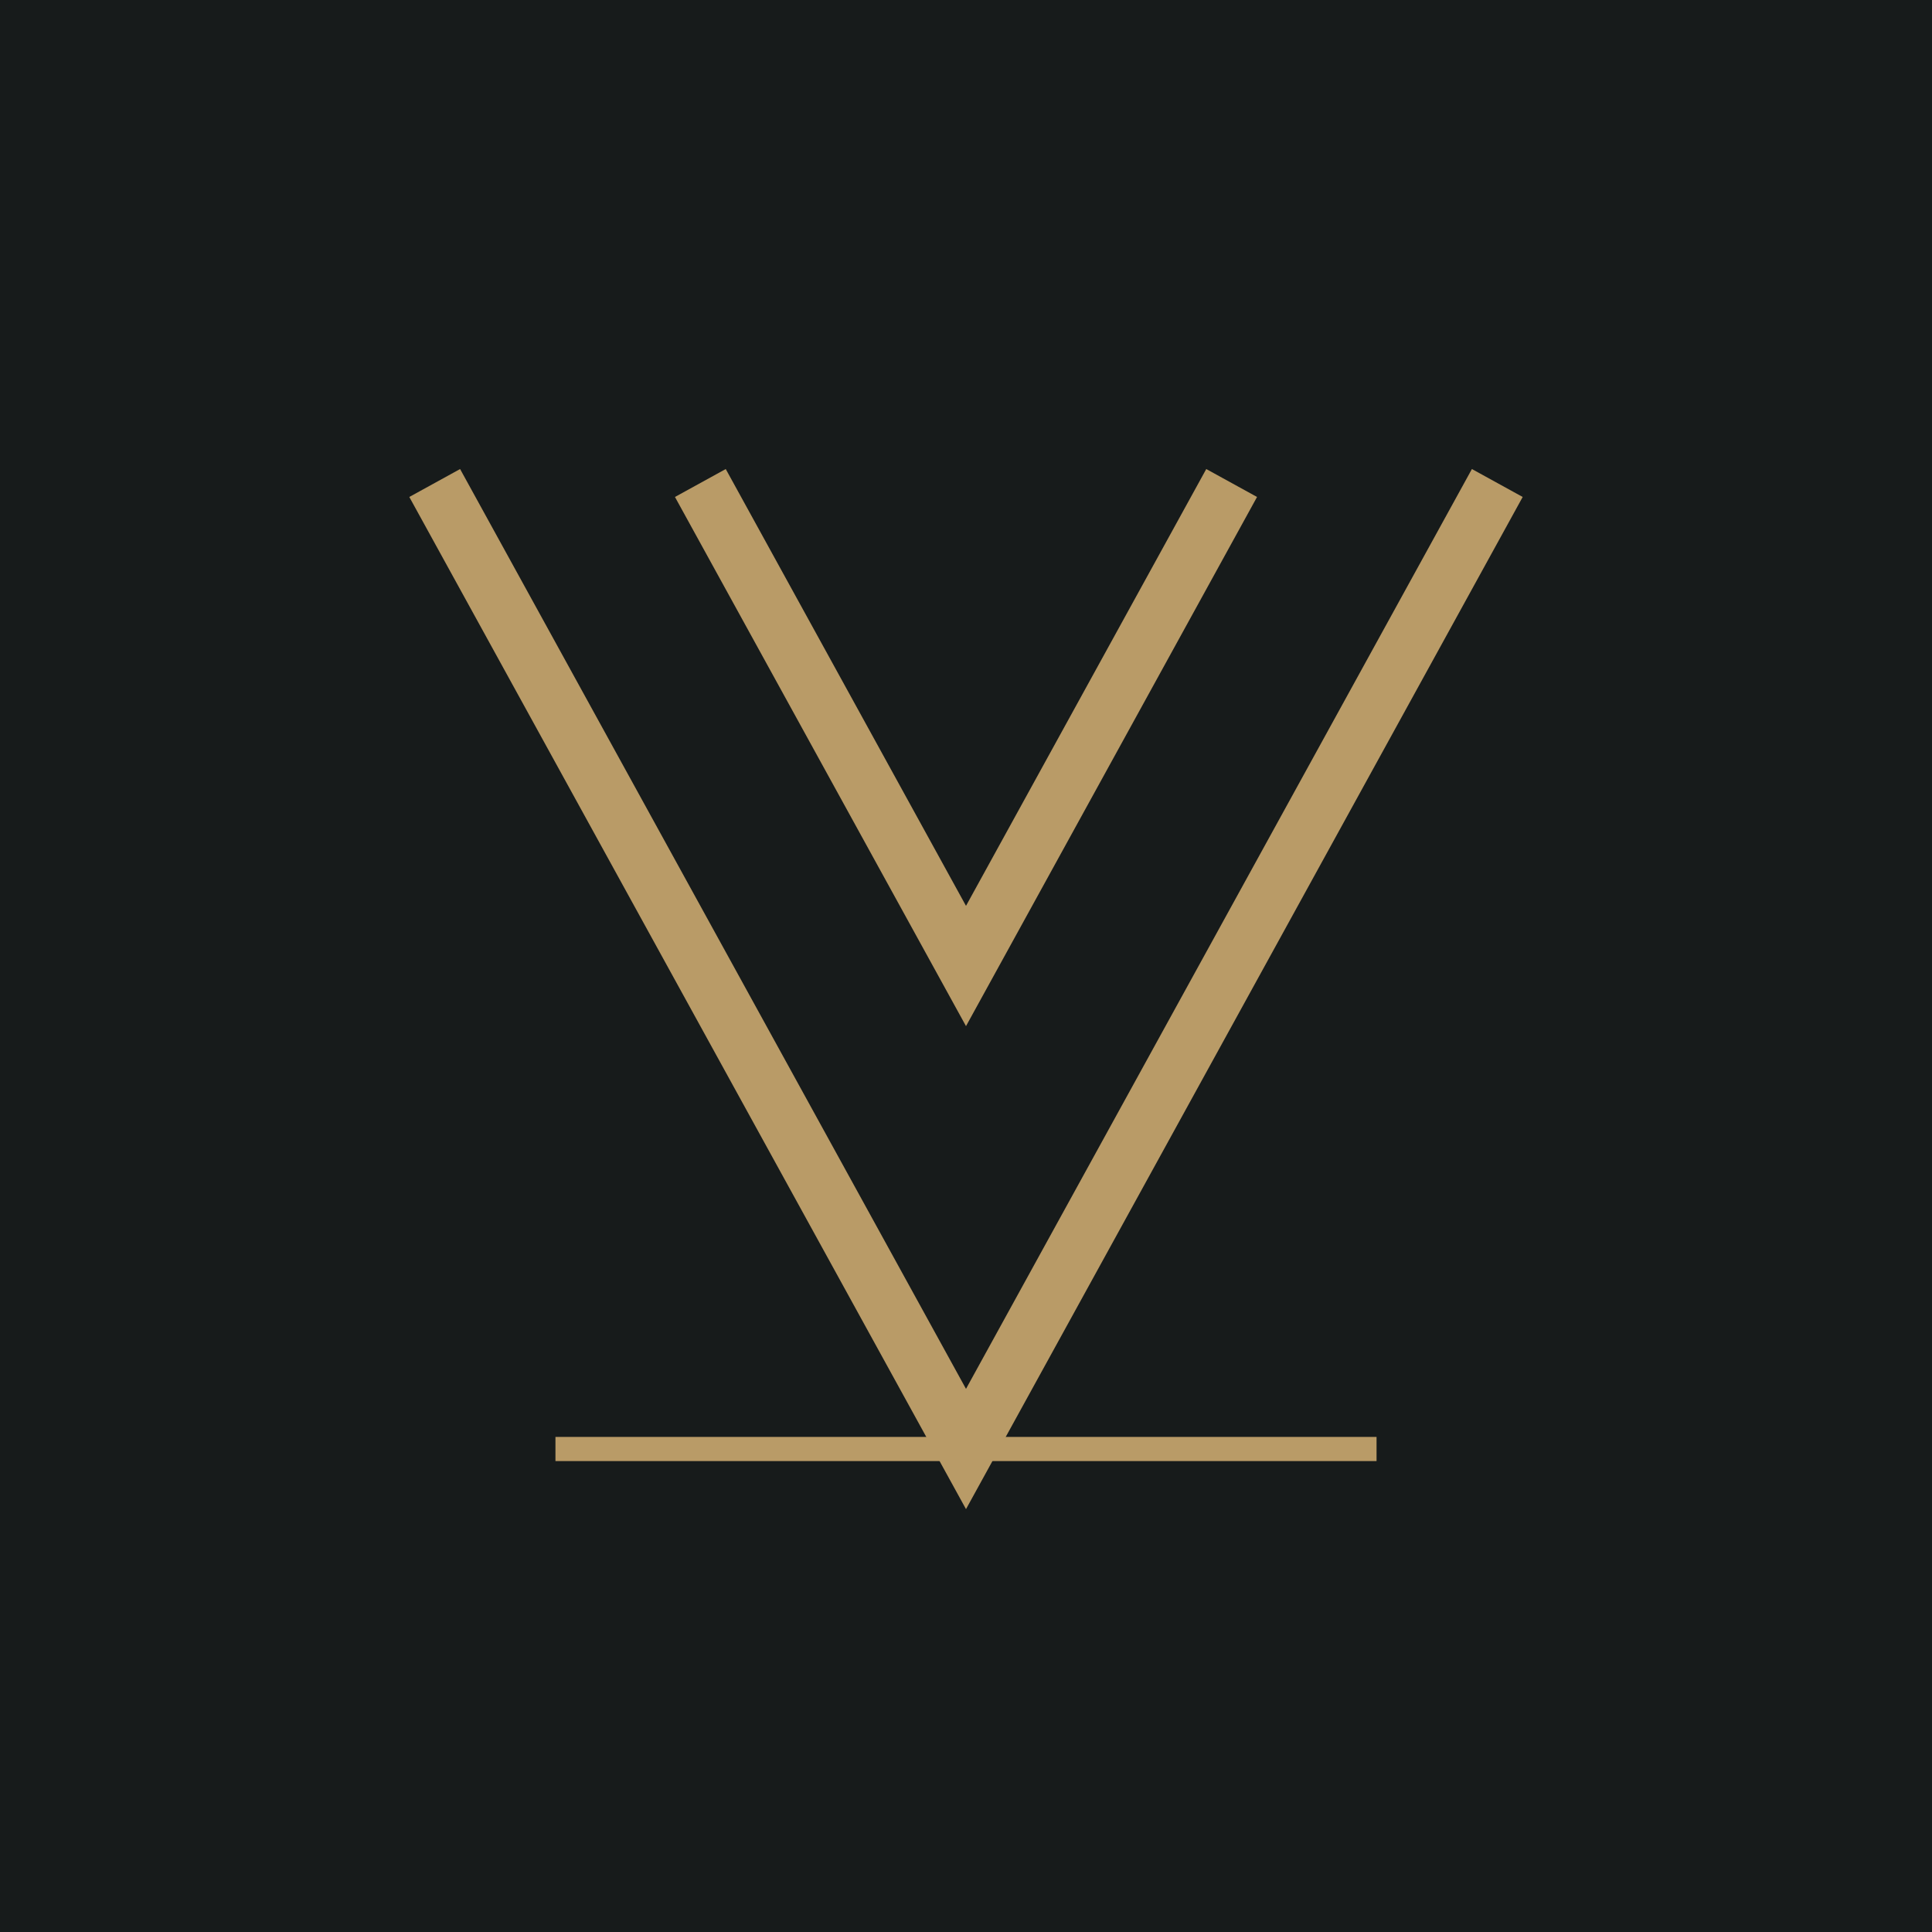
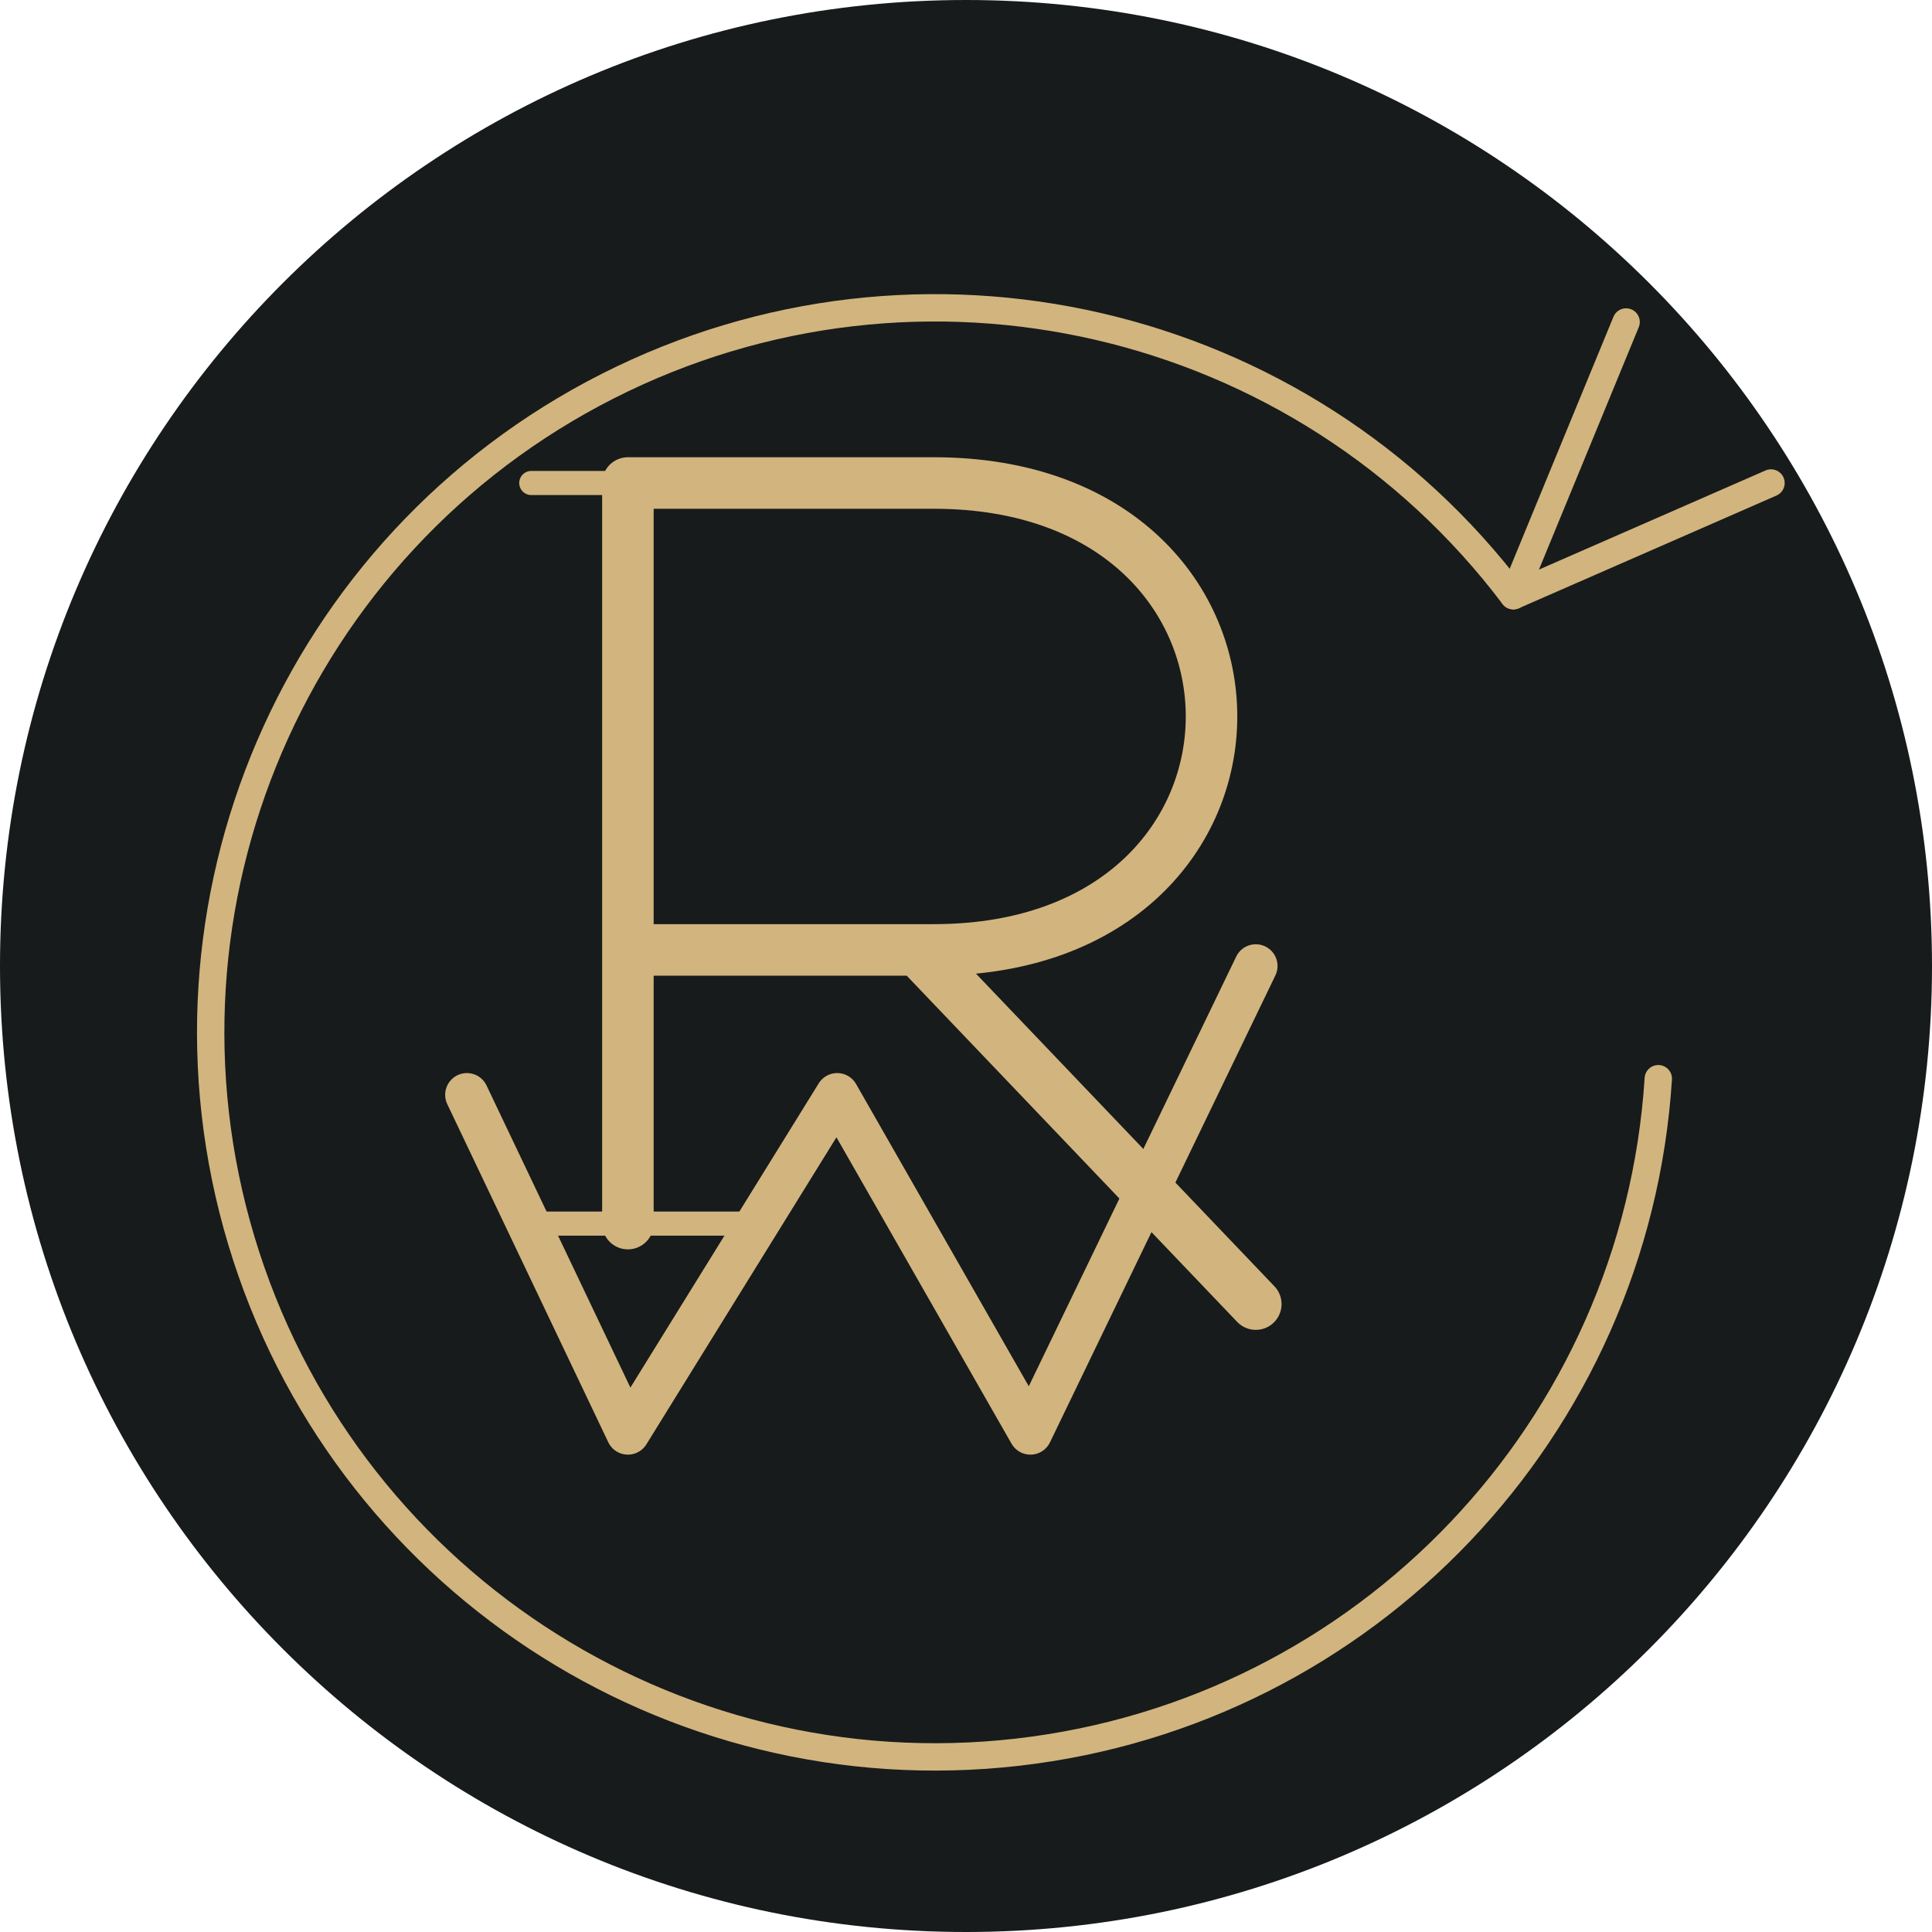
- <svg xmlns="http://www.w3.org/2000/svg" viewBox="0 0 80 80">
-   <rect width="80" height="80" rx="0" fill="#171B1B" />
-   <path d="M18 20L40 60 62 20M29 20l11 20 11-20" fill="none" stroke="#B99B67" stroke-width="2.4" />
-   <path d="M23 60h34" stroke="#B99B67" stroke-width="1" />
+ <svg xmlns="http://www.w3.org/2000/svg" viewBox="0 0 120 120" color="#D2B47E" fill="#D2B47E" role="img" aria-label="RUTIWILD — routines for a life of your own">
+   <rect width="120" height="120" rx="60" fill="#171B1B" />
+   <g fill="none" stroke="currentColor" stroke-linecap="round" stroke-linejoin="round">
+     <path d="M94 37A45 45 0 1 0 103 67" stroke-width="1.7" />
+     <path d="M94 37l7-17m-7 17 16-7" stroke-width="1.7" />
+     <path d="M39 76V30h19c23 0 23 29 0 29H40m17 0 21 22" stroke-width="3.2" />
+     <path d="M29 68l10 21 13-21 12 21 14-29" stroke-width="2.7" />
+     <path d="M33 30h13m-13 46h13" stroke-width="1.5" />
+   </g>
</svg>
